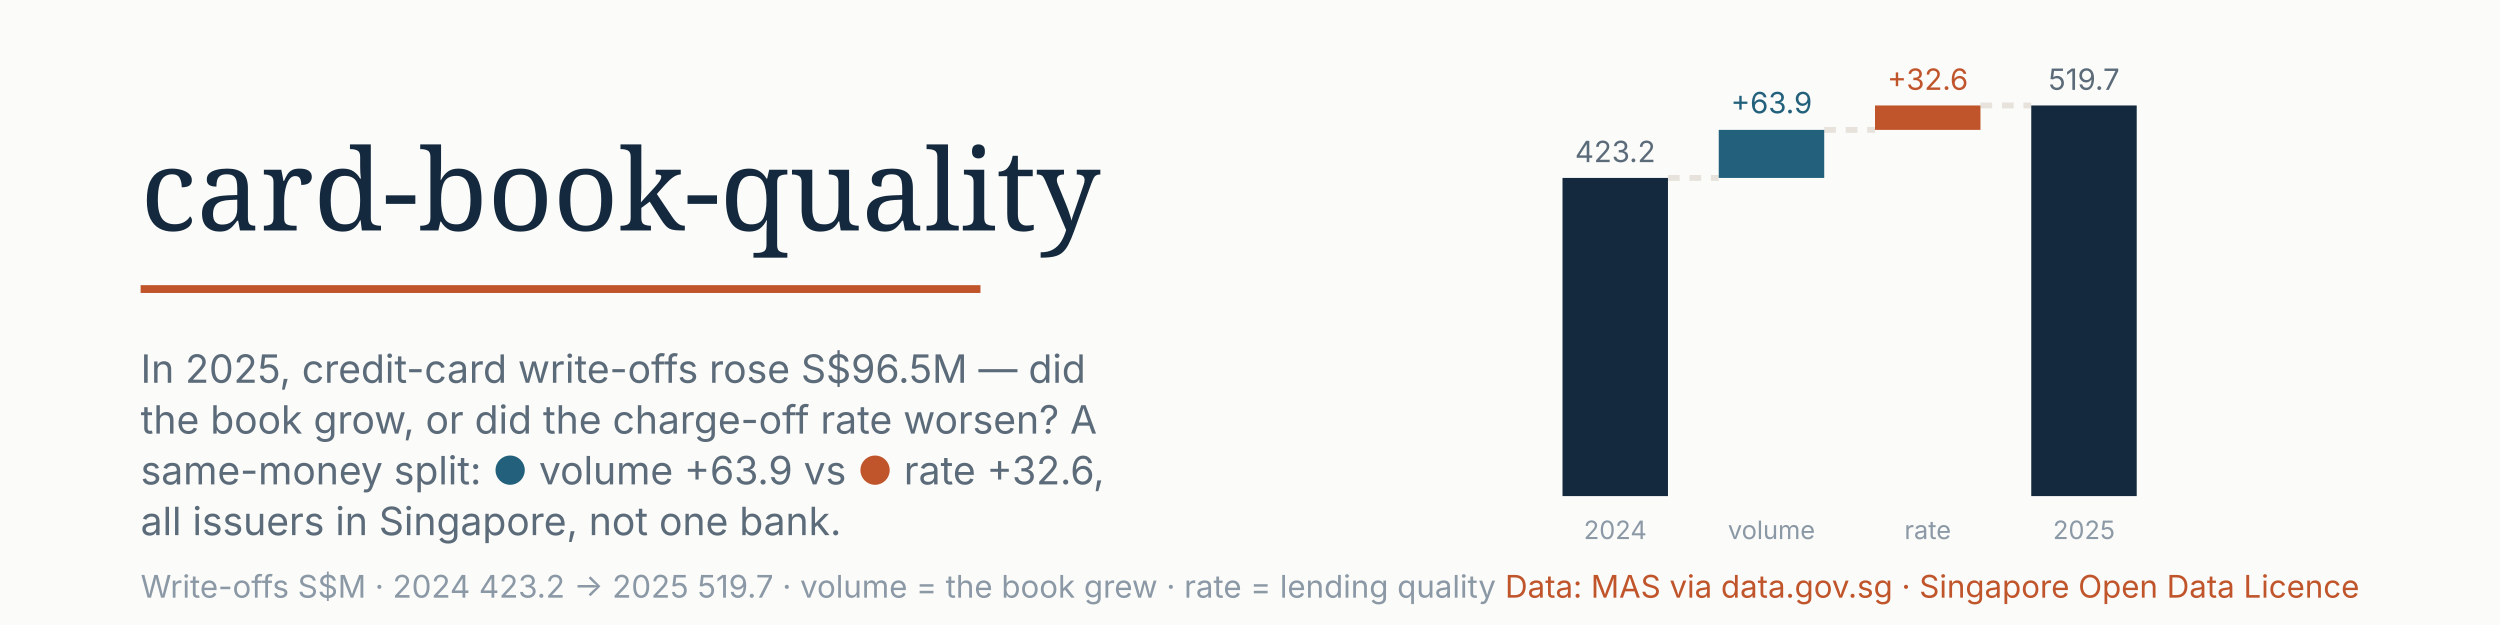
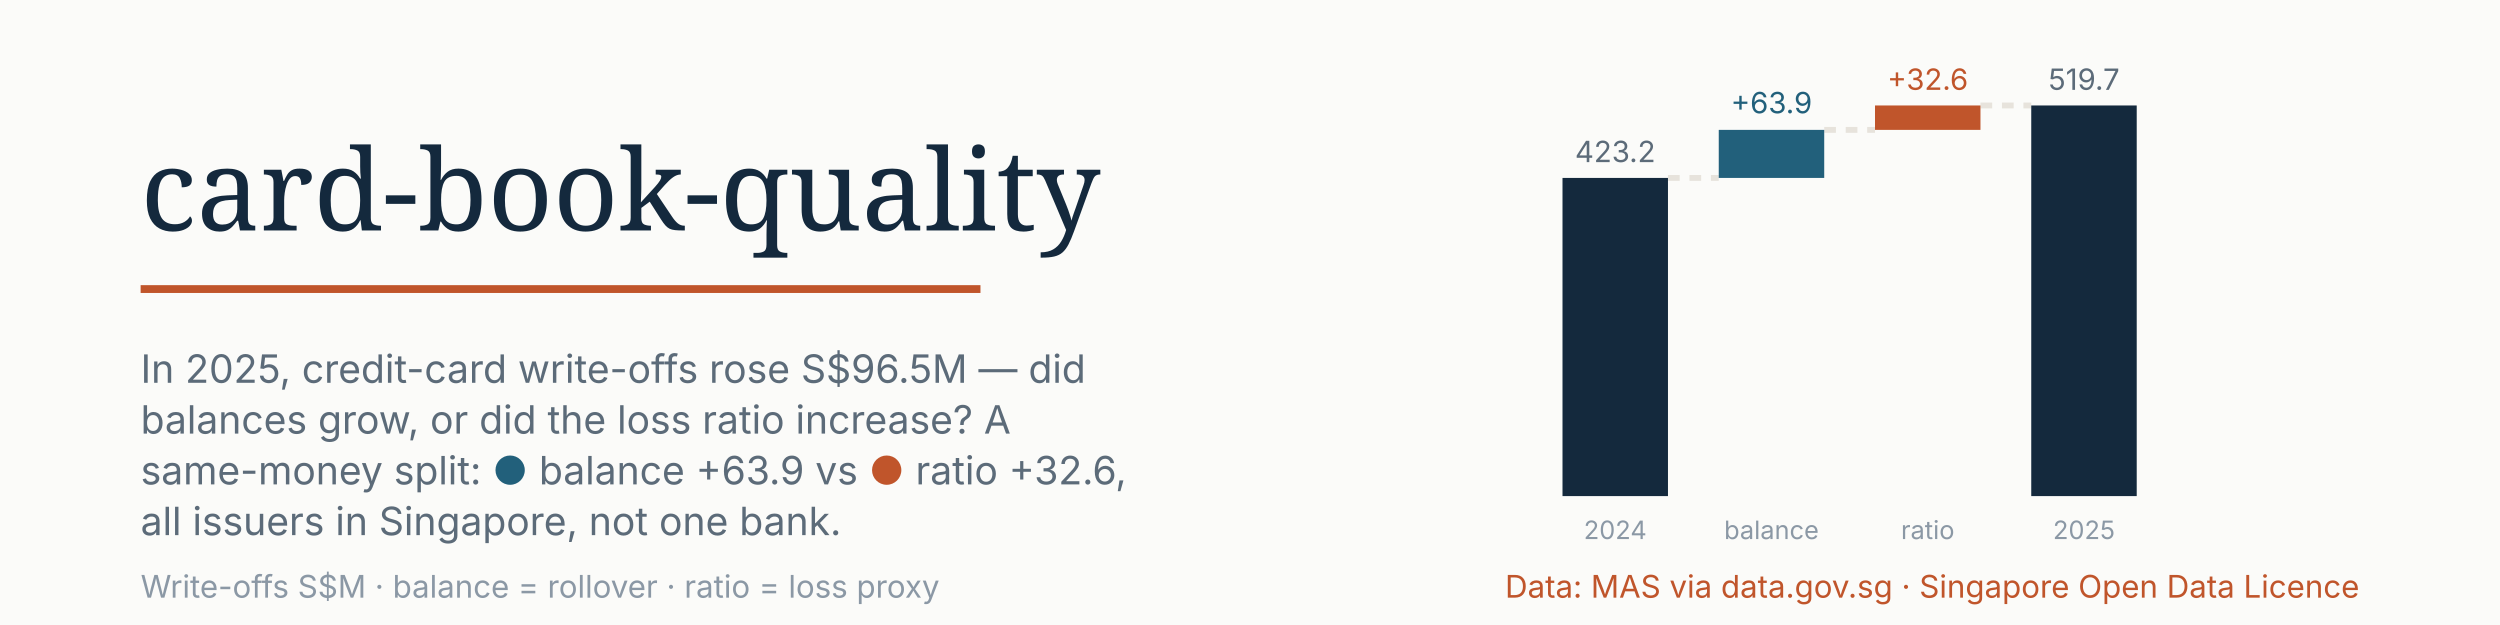
- <svg xmlns="http://www.w3.org/2000/svg" width="1280" height="320" viewBox="0 0 1280 320" role="img" aria-label="card-book-quality — did card write-offs rise because the book grew or because the charge-off rate worsened">
+ <svg xmlns="http://www.w3.org/2000/svg" width="1280" height="320" viewBox="0 0 1280 320" role="img" aria-label="card-book-quality — an arithmetic split of card write-offs into balance and loss-ratio contributions">
  <rect width="1280" height="320" fill="#FBFBF9" />
  <text x="72" y="118" font-family="Georgia, 'Source Serif 4', serif" font-size="58" fill="#14293D">card-book-quality</text>
  <rect x="72" y="146" width="430" height="4" fill="#C0552B" />
  <text x="72" y="196" font-family="Inter, 'Helvetica Neue', Arial, sans-serif" font-size="20" fill="#5C6B79">In 2025, credit-card write-offs rose S$96.5M — did</text>
-   <text x="72" y="222" font-family="Inter, 'Helvetica Neue', Arial, sans-serif" font-size="20" fill="#5C6B79">the book grow, or did the charge-off rate worsen? A</text>
-   <text x="72" y="248" font-family="Inter, 'Helvetica Neue', Arial, sans-serif" font-size="20" fill="#5C6B79">same-money split: <tspan fill="#22607B">●</tspan> volume +63.9 vs <tspan fill="#C0552B">●</tspan> rate +32.6,</text>
+   <text x="72" y="222" font-family="Inter, 'Helvetica Neue', Arial, sans-serif" font-size="20" fill="#5C6B79">balances grow, or did the loss ratio increase? A</text>
+   <text x="72" y="248" font-family="Inter, 'Helvetica Neue', Arial, sans-serif" font-size="20" fill="#5C6B79">same-money split: <tspan fill="#22607B">●</tspan> balance +63.9 vs <tspan fill="#C0552B">●</tspan> ratio +32.6,</text>
  <text x="72" y="274" font-family="Inter, 'Helvetica Neue', Arial, sans-serif" font-size="20" fill="#5C6B79">all issuers in Singapore, not one bank.</text>
-   <text x="72" y="306" font-family="Inter, 'Helvetica Neue', Arial, sans-serif" font-size="16" fill="#8B98A5">Write-offs S$M · 2024 423.2 → 2025 519.7 · volume = the book grew · rate = lending quality</text>
+   <text x="72" y="306" font-family="Inter, 'Helvetica Neue', Arial, sans-serif" font-size="16" fill="#8B98A5">Write-offs S$M · balance = rollover · ratio = loss proxy</text>
  <line x1="854" y1="91.1" x2="880" y2="91.1" stroke="#E7E3DC" stroke-width="3" stroke-dasharray="6 5" />
  <line x1="934" y1="66.5" x2="960" y2="66.5" stroke="#E7E3DC" stroke-width="3" stroke-dasharray="6 5" />
  <line x1="1014" y1="54" x2="1040" y2="54" stroke="#E7E3DC" stroke-width="3" stroke-dasharray="6 5" />
  <rect x="800" y="91.1" width="54" height="162.9" fill="#14293D" />
  <rect x="880" y="66.5" width="54" height="24.6" fill="#22607B" />
  <rect x="960" y="54" width="54" height="12.5" fill="#C0552B" />
  <rect x="1040" y="54" width="54" height="200" fill="#14293D" />
  <text x="827" y="83" text-anchor="middle" font-family="Inter, Helvetica, Arial, sans-serif" font-size="15" fill="#5C6B79">423.2</text>
  <text x="907" y="58" text-anchor="middle" font-family="Inter, Helvetica, Arial, sans-serif" font-size="15" fill="#22607B">+63.9</text>
  <text x="987" y="46" text-anchor="middle" font-family="Inter, Helvetica, Arial, sans-serif" font-size="15" fill="#C0552B">+32.6</text>
  <text x="1067" y="46" text-anchor="middle" font-family="Inter, Helvetica, Arial, sans-serif" font-size="15" fill="#5C6B79">519.7</text>
  <text x="827" y="276" text-anchor="middle" font-family="Inter, Helvetica, Arial, sans-serif" font-size="13" fill="#8B98A5">2024</text>
-   <text x="907" y="276" text-anchor="middle" font-family="Inter, Helvetica, Arial, sans-serif" font-size="13" fill="#8B98A5">volume</text>
-   <text x="987" y="276" text-anchor="middle" font-family="Inter, Helvetica, Arial, sans-serif" font-size="13" fill="#8B98A5">rate</text>
+   <text x="907" y="276" text-anchor="middle" font-family="Inter, Helvetica, Arial, sans-serif" font-size="13" fill="#8B98A5">balance</text>
+   <text x="987" y="276" text-anchor="middle" font-family="Inter, Helvetica, Arial, sans-serif" font-size="13" fill="#8B98A5">ratio</text>
  <text x="1067" y="276" text-anchor="middle" font-family="Inter, Helvetica, Arial, sans-serif" font-size="13" fill="#8B98A5">2025</text>
  <text x="1208" y="306" text-anchor="end" font-family="Inter, 'Helvetica Neue', Arial, sans-serif" font-size="16" fill="#C0552B">Data: MAS via data.gov.sg · Singapore Open Data Licence</text>
</svg>
